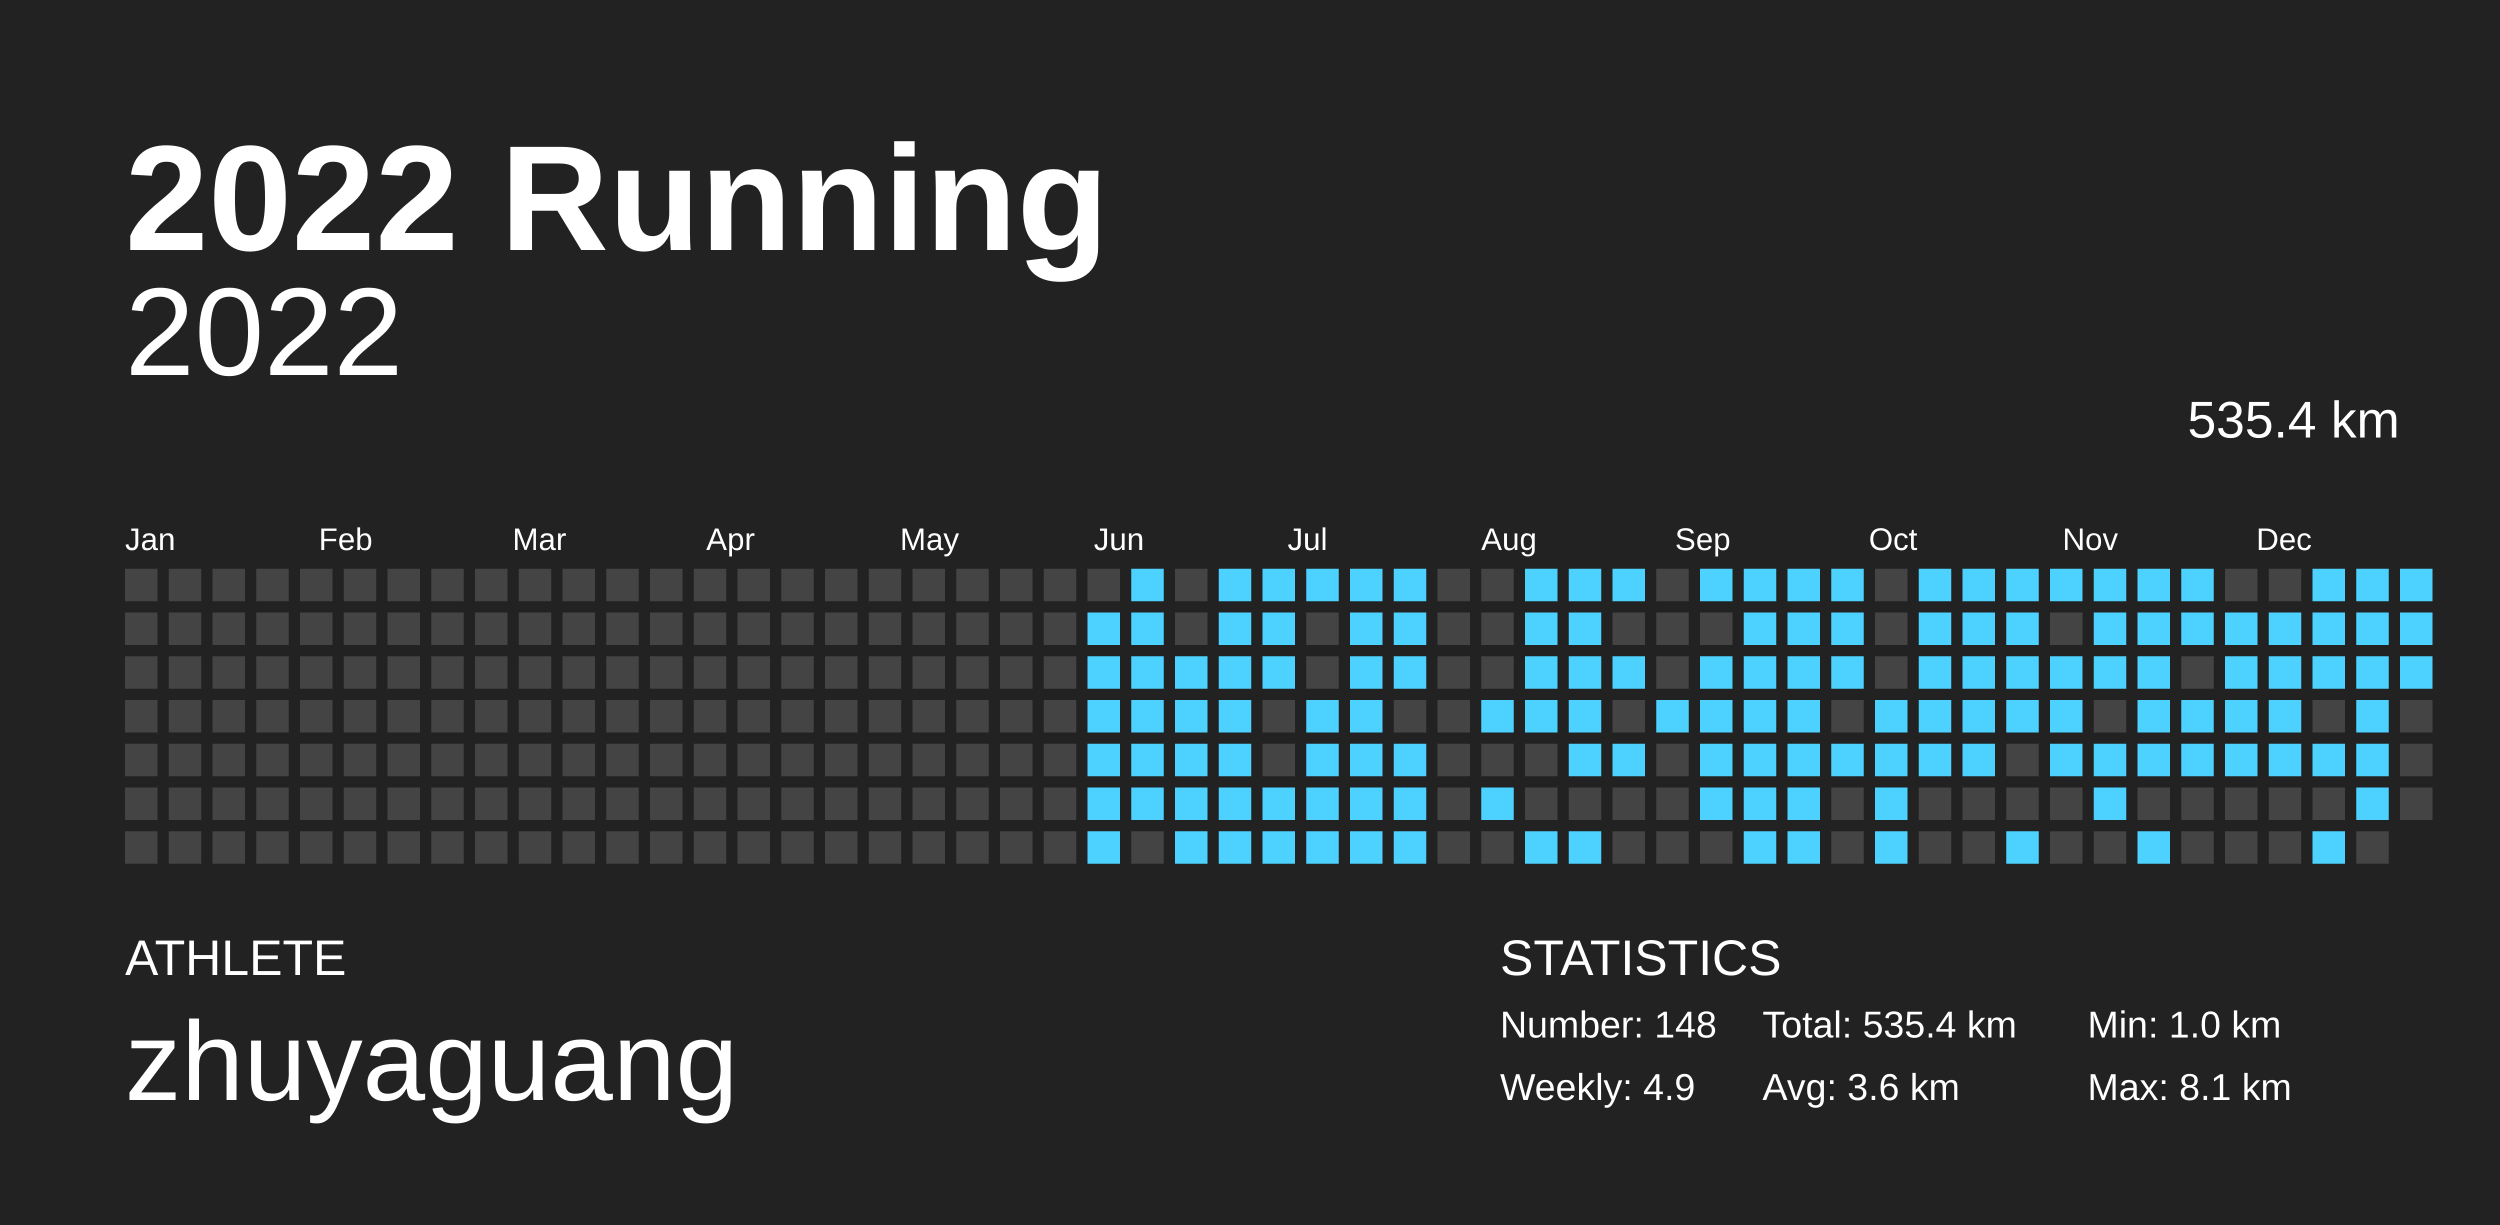
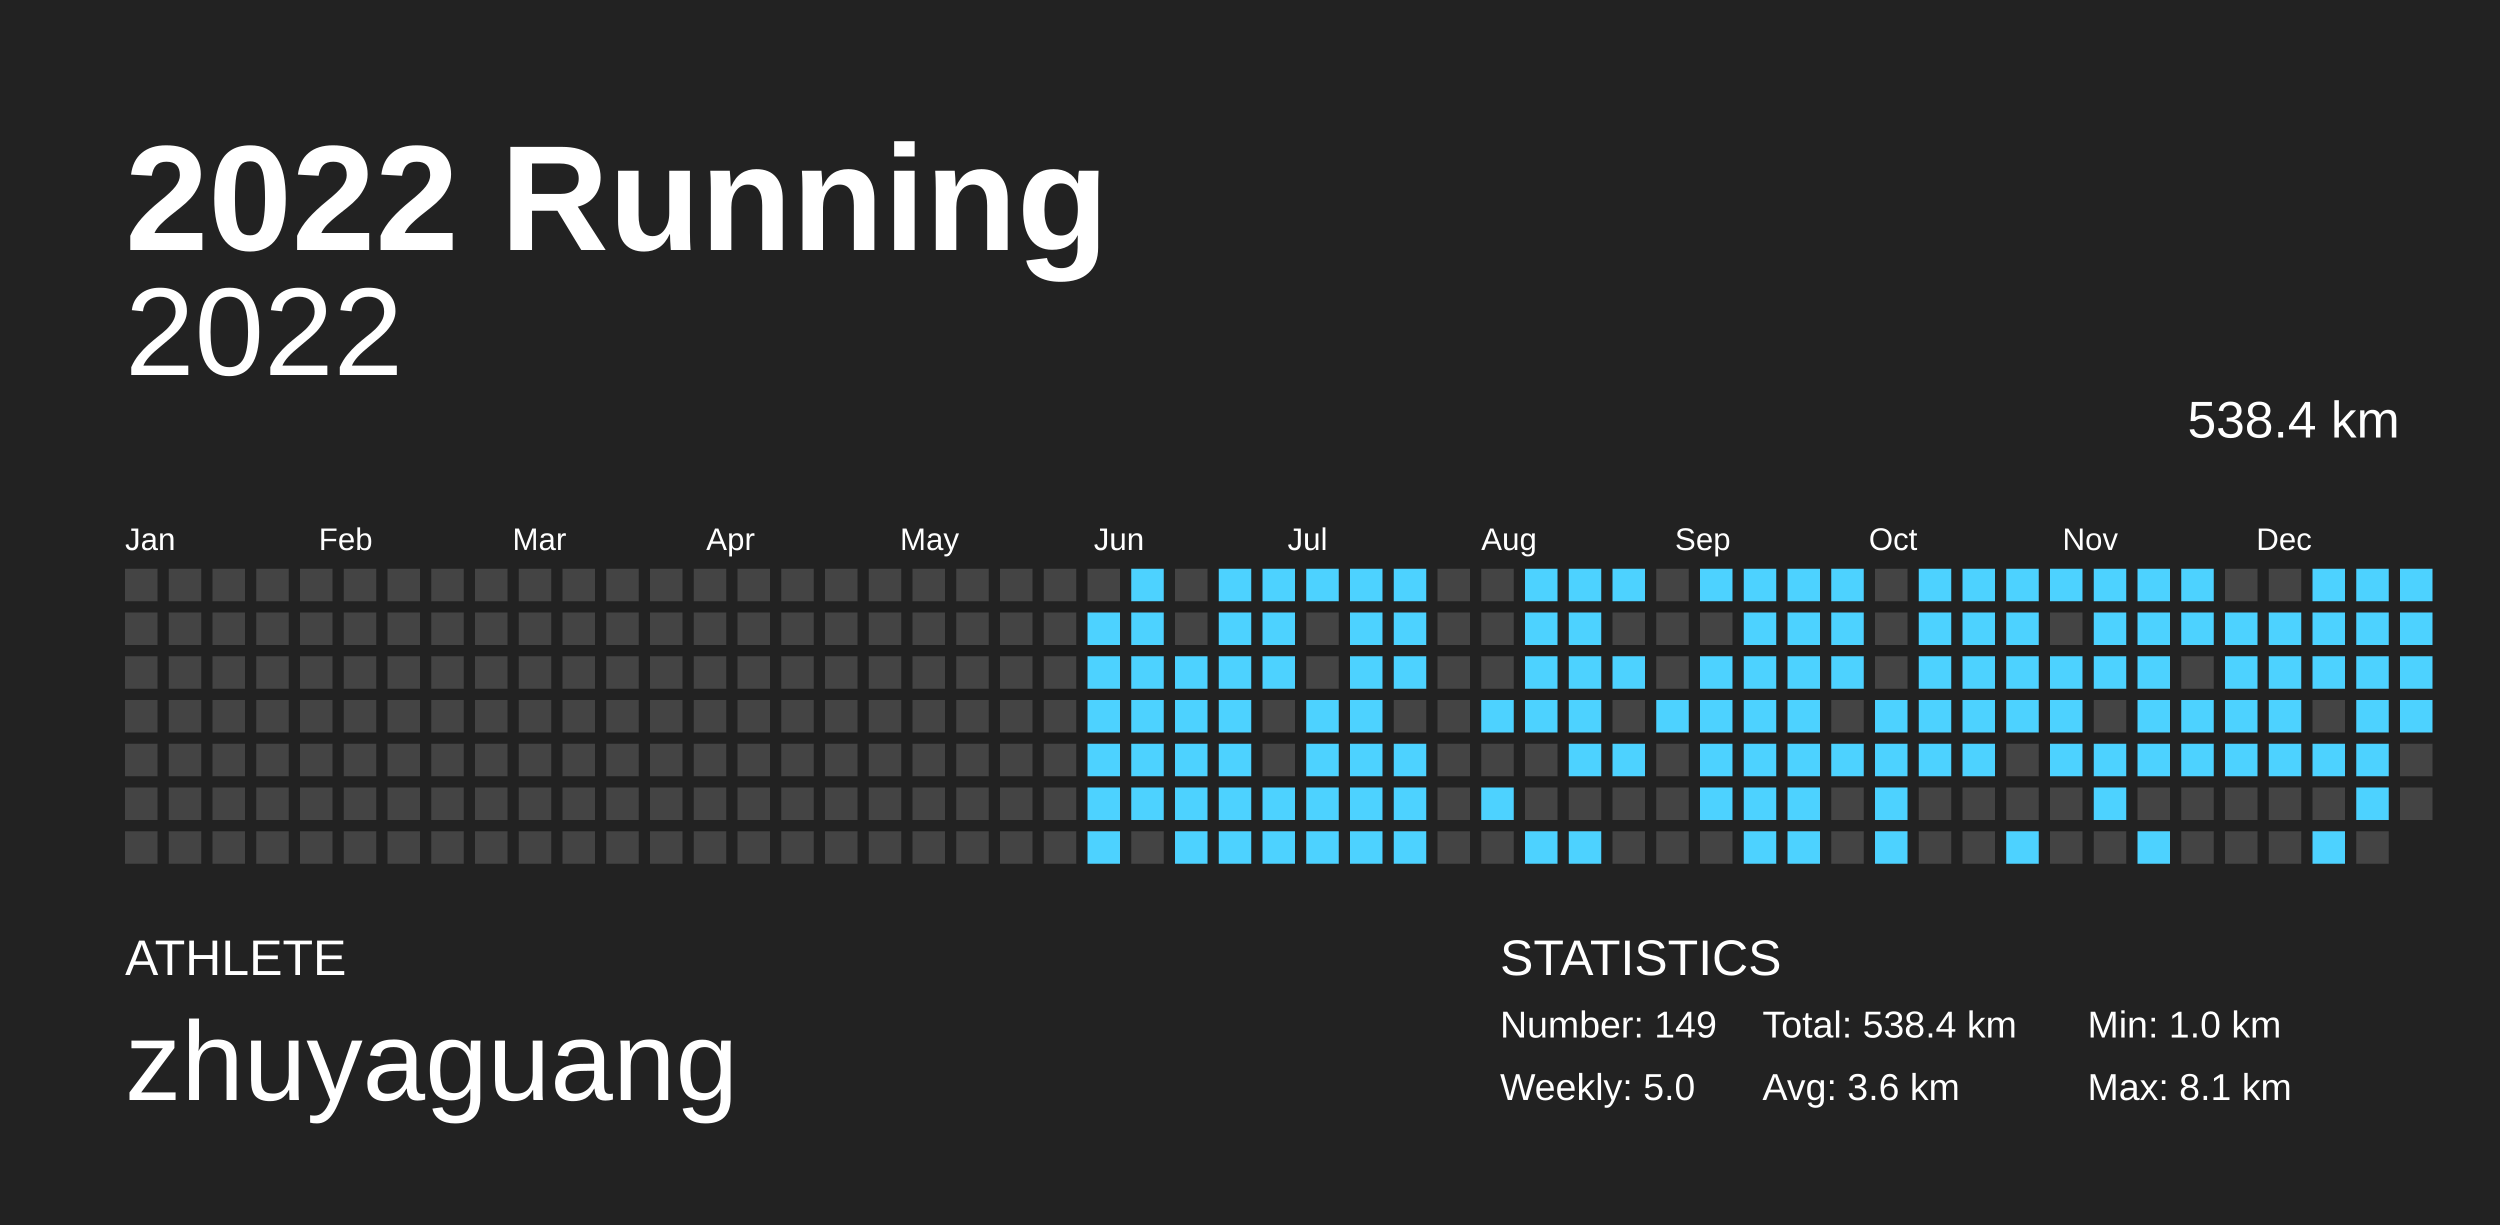
<svg xmlns="http://www.w3.org/2000/svg" baseProfile="full" height="98mm" version="1.1" viewBox="0,0,200,98" width="200mm">
  <defs />
  <rect fill="#222222" height="98" width="200" x="0" y="0" />
  <text fill="#FFFFFF" style="font-size:12px; font-family:Arial; font-weight:bold;" x="10" y="20">2022 Running</text>
  <text fill="#FFFFFF" style="font-size:4px; font-family:Arial" x="10" y="78">ATHLETE</text>
  <text fill="#FFFFFF" style="font-size:9px; font-family:Arial" x="10" y="88">zhuyaguang</text>
  <text fill="#FFFFFF" style="font-size:4px; font-family:Arial" x="120" y="78">STATISTICS</text>
-   <text fill="#FFFFFF" style="font-size:3px; font-family:Arial" x="120" y="83">Number: 148</text>
-   <text fill="#FFFFFF" style="font-size:3px; font-family:Arial" x="120" y="88">Weekly: 4.9</text>
-   <text fill="#FFFFFF" style="font-size:3px; font-family:Arial" x="141" y="83">Total: 535.4 km</text>
+   <text fill="#FFFFFF" style="font-size:3px; font-family:Arial" x="120" y="83">Number: 149</text>
+   <text fill="#FFFFFF" style="font-size:3px; font-family:Arial" x="120" y="88">Weekly: 5.0</text>
+   <text fill="#FFFFFF" style="font-size:3px; font-family:Arial" x="141" y="83">Total: 538.4 km</text>
  <text fill="#FFFFFF" style="font-size:3px; font-family:Arial" x="141" y="88">Avg: 3.6 km</text>
  <text fill="#FFFFFF" style="font-size:3px; font-family:Arial" x="167" y="83">Min: 1.0 km</text>
  <text fill="#FFFFFF" style="font-size:3px; font-family:Arial" x="167" y="88">Max: 8.1 km</text>
  <text alignment-baseline="hanging" fill="#FFFFFF" style="font-size:10.0px; font-family:Arial;" x="10" y="30">2022</text>
-   <text alignment-baseline="hanging" fill="#FFFFFF" style="font-size:4.125px; font-family:Arial;" x="175" y="35">535.4 km</text>
+   <text alignment-baseline="hanging" fill="#FFFFFF" style="font-size:4.125px; font-family:Arial;" x="175" y="35">538.4 km</text>
  <text fill="#FFFFFF" style="font-size:2.5px; font-family:Arial" x="10.0" y="44">Jan</text>
  <text fill="#FFFFFF" style="font-size:2.5px; font-family:Arial" x="25.5" y="44">Feb</text>
  <text fill="#FFFFFF" style="font-size:2.5px; font-family:Arial" x="41.0" y="44">Mar</text>
  <text fill="#FFFFFF" style="font-size:2.5px; font-family:Arial" x="56.5" y="44">Apr</text>
  <text fill="#FFFFFF" style="font-size:2.5px; font-family:Arial" x="72.0" y="44">May</text>
  <text fill="#FFFFFF" style="font-size:2.5px; font-family:Arial" x="87.5" y="44">Jun</text>
  <text fill="#FFFFFF" style="font-size:2.5px; font-family:Arial" x="103.0" y="44">Jul</text>
  <text fill="#FFFFFF" style="font-size:2.5px; font-family:Arial" x="118.5" y="44">Aug</text>
  <text fill="#FFFFFF" style="font-size:2.5px; font-family:Arial" x="134.0" y="44">Sep</text>
  <text fill="#FFFFFF" style="font-size:2.5px; font-family:Arial" x="149.5" y="44">Oct</text>
  <text fill="#FFFFFF" style="font-size:2.5px; font-family:Arial" x="165.0" y="44">Nov</text>
  <text fill="#FFFFFF" style="font-size:2.5px; font-family:Arial" x="180.5" y="44">Dec</text>
  <rect fill="#444444" height="2.6" width="2.6" x="10.0" y="45.5" />
  <rect fill="#444444" height="2.6" width="2.6" x="10.0" y="49.0" />
  <rect fill="#444444" height="2.6" width="2.6" x="10.0" y="52.5" />
  <rect fill="#444444" height="2.6" width="2.6" x="10.0" y="56.0" />
  <rect fill="#444444" height="2.6" width="2.6" x="10.0" y="59.5" />
  <rect fill="#444444" height="2.6" width="2.6" x="10.0" y="63.0" />
  <rect fill="#444444" height="2.6" width="2.6" x="10.0" y="66.5" />
  <rect fill="#444444" height="2.6" width="2.6" x="13.5" y="45.5" />
  <rect fill="#444444" height="2.6" width="2.6" x="13.5" y="49.0" />
  <rect fill="#444444" height="2.6" width="2.6" x="13.5" y="52.5" />
  <rect fill="#444444" height="2.6" width="2.6" x="13.5" y="56.0" />
  <rect fill="#444444" height="2.6" width="2.6" x="13.5" y="59.5" />
  <rect fill="#444444" height="2.6" width="2.6" x="13.5" y="63.0" />
  <rect fill="#444444" height="2.6" width="2.6" x="13.5" y="66.5" />
  <rect fill="#444444" height="2.6" width="2.6" x="17.0" y="45.5" />
  <rect fill="#444444" height="2.6" width="2.6" x="17.0" y="49.0" />
  <rect fill="#444444" height="2.6" width="2.6" x="17.0" y="52.5" />
  <rect fill="#444444" height="2.6" width="2.6" x="17.0" y="56.0" />
  <rect fill="#444444" height="2.6" width="2.6" x="17.0" y="59.5" />
  <rect fill="#444444" height="2.6" width="2.6" x="17.0" y="63.0" />
  <rect fill="#444444" height="2.6" width="2.6" x="17.0" y="66.5" />
  <rect fill="#444444" height="2.6" width="2.6" x="20.5" y="45.5" />
  <rect fill="#444444" height="2.6" width="2.6" x="20.5" y="49.0" />
  <rect fill="#444444" height="2.6" width="2.6" x="20.5" y="52.5" />
  <rect fill="#444444" height="2.6" width="2.6" x="20.5" y="56.0" />
  <rect fill="#444444" height="2.6" width="2.6" x="20.5" y="59.5" />
  <rect fill="#444444" height="2.6" width="2.6" x="20.5" y="63.0" />
  <rect fill="#444444" height="2.6" width="2.6" x="20.5" y="66.5" />
  <rect fill="#444444" height="2.6" width="2.6" x="24.0" y="45.5" />
  <rect fill="#444444" height="2.6" width="2.6" x="24.0" y="49.0" />
  <rect fill="#444444" height="2.6" width="2.6" x="24.0" y="52.5" />
  <rect fill="#444444" height="2.6" width="2.6" x="24.0" y="56.0" />
  <rect fill="#444444" height="2.6" width="2.6" x="24.0" y="59.5" />
  <rect fill="#444444" height="2.6" width="2.6" x="24.0" y="63.0" />
  <rect fill="#444444" height="2.6" width="2.6" x="24.0" y="66.5" />
  <rect fill="#444444" height="2.6" width="2.6" x="27.5" y="45.5" />
  <rect fill="#444444" height="2.6" width="2.6" x="27.5" y="49.0" />
  <rect fill="#444444" height="2.6" width="2.6" x="27.5" y="52.5" />
  <rect fill="#444444" height="2.6" width="2.6" x="27.5" y="56.0" />
  <rect fill="#444444" height="2.6" width="2.6" x="27.5" y="59.5" />
  <rect fill="#444444" height="2.6" width="2.6" x="27.5" y="63.0" />
  <rect fill="#444444" height="2.6" width="2.6" x="27.5" y="66.5" />
  <rect fill="#444444" height="2.6" width="2.6" x="31.0" y="45.5" />
  <rect fill="#444444" height="2.6" width="2.6" x="31.0" y="49.0" />
  <rect fill="#444444" height="2.6" width="2.6" x="31.0" y="52.5" />
  <rect fill="#444444" height="2.6" width="2.6" x="31.0" y="56.0" />
  <rect fill="#444444" height="2.6" width="2.6" x="31.0" y="59.5" />
  <rect fill="#444444" height="2.6" width="2.6" x="31.0" y="63.0" />
  <rect fill="#444444" height="2.6" width="2.6" x="31.0" y="66.5" />
  <rect fill="#444444" height="2.6" width="2.6" x="34.5" y="45.5" />
  <rect fill="#444444" height="2.6" width="2.6" x="34.5" y="49.0" />
  <rect fill="#444444" height="2.6" width="2.6" x="34.5" y="52.5" />
  <rect fill="#444444" height="2.6" width="2.6" x="34.5" y="56.0" />
  <rect fill="#444444" height="2.6" width="2.6" x="34.5" y="59.5" />
  <rect fill="#444444" height="2.6" width="2.6" x="34.5" y="63.0" />
  <rect fill="#444444" height="2.6" width="2.6" x="34.5" y="66.5" />
  <rect fill="#444444" height="2.6" width="2.6" x="38.0" y="45.5" />
  <rect fill="#444444" height="2.6" width="2.6" x="38.0" y="49.0" />
  <rect fill="#444444" height="2.6" width="2.6" x="38.0" y="52.5" />
  <rect fill="#444444" height="2.6" width="2.6" x="38.0" y="56.0" />
  <rect fill="#444444" height="2.6" width="2.6" x="38.0" y="59.5" />
  <rect fill="#444444" height="2.6" width="2.6" x="38.0" y="63.0" />
  <rect fill="#444444" height="2.6" width="2.6" x="38.0" y="66.5" />
  <rect fill="#444444" height="2.6" width="2.6" x="41.5" y="45.5" />
  <rect fill="#444444" height="2.6" width="2.6" x="41.5" y="49.0" />
  <rect fill="#444444" height="2.6" width="2.6" x="41.5" y="52.5" />
  <rect fill="#444444" height="2.6" width="2.6" x="41.5" y="56.0" />
  <rect fill="#444444" height="2.6" width="2.6" x="41.5" y="59.5" />
  <rect fill="#444444" height="2.6" width="2.6" x="41.5" y="63.0" />
  <rect fill="#444444" height="2.6" width="2.6" x="41.5" y="66.5" />
  <rect fill="#444444" height="2.6" width="2.6" x="45.0" y="45.5" />
  <rect fill="#444444" height="2.6" width="2.6" x="45.0" y="49.0" />
  <rect fill="#444444" height="2.6" width="2.6" x="45.0" y="52.5" />
  <rect fill="#444444" height="2.6" width="2.6" x="45.0" y="56.0" />
  <rect fill="#444444" height="2.6" width="2.6" x="45.0" y="59.5" />
  <rect fill="#444444" height="2.6" width="2.6" x="45.0" y="63.0" />
  <rect fill="#444444" height="2.6" width="2.6" x="45.0" y="66.5" />
  <rect fill="#444444" height="2.6" width="2.6" x="48.5" y="45.5" />
  <rect fill="#444444" height="2.6" width="2.6" x="48.5" y="49.0" />
  <rect fill="#444444" height="2.6" width="2.6" x="48.5" y="52.5" />
  <rect fill="#444444" height="2.6" width="2.6" x="48.5" y="56.0" />
  <rect fill="#444444" height="2.6" width="2.6" x="48.5" y="59.5" />
  <rect fill="#444444" height="2.6" width="2.6" x="48.5" y="63.0" />
  <rect fill="#444444" height="2.6" width="2.6" x="48.5" y="66.5" />
  <rect fill="#444444" height="2.6" width="2.6" x="52.0" y="45.5" />
  <rect fill="#444444" height="2.6" width="2.6" x="52.0" y="49.0" />
  <rect fill="#444444" height="2.6" width="2.6" x="52.0" y="52.5" />
  <rect fill="#444444" height="2.6" width="2.6" x="52.0" y="56.0" />
  <rect fill="#444444" height="2.6" width="2.6" x="52.0" y="59.5" />
  <rect fill="#444444" height="2.6" width="2.6" x="52.0" y="63.0" />
  <rect fill="#444444" height="2.6" width="2.6" x="52.0" y="66.5" />
  <rect fill="#444444" height="2.6" width="2.6" x="55.5" y="45.5" />
  <rect fill="#444444" height="2.6" width="2.6" x="55.5" y="49.0" />
  <rect fill="#444444" height="2.6" width="2.6" x="55.5" y="52.5" />
  <rect fill="#444444" height="2.6" width="2.6" x="55.5" y="56.0" />
  <rect fill="#444444" height="2.6" width="2.6" x="55.5" y="59.5" />
  <rect fill="#444444" height="2.6" width="2.6" x="55.5" y="63.0" />
  <rect fill="#444444" height="2.6" width="2.6" x="55.5" y="66.5" />
  <rect fill="#444444" height="2.6" width="2.6" x="59.0" y="45.5" />
  <rect fill="#444444" height="2.6" width="2.6" x="59.0" y="49.0" />
  <rect fill="#444444" height="2.6" width="2.6" x="59.0" y="52.5" />
  <rect fill="#444444" height="2.6" width="2.6" x="59.0" y="56.0" />
  <rect fill="#444444" height="2.6" width="2.6" x="59.0" y="59.5" />
  <rect fill="#444444" height="2.6" width="2.6" x="59.0" y="63.0" />
  <rect fill="#444444" height="2.6" width="2.6" x="59.0" y="66.5" />
  <rect fill="#444444" height="2.6" width="2.6" x="62.5" y="45.5" />
  <rect fill="#444444" height="2.6" width="2.6" x="62.5" y="49.0" />
  <rect fill="#444444" height="2.6" width="2.6" x="62.5" y="52.5" />
  <rect fill="#444444" height="2.6" width="2.6" x="62.5" y="56.0" />
  <rect fill="#444444" height="2.6" width="2.6" x="62.5" y="59.5" />
  <rect fill="#444444" height="2.6" width="2.6" x="62.5" y="63.0" />
  <rect fill="#444444" height="2.6" width="2.6" x="62.5" y="66.5" />
  <rect fill="#444444" height="2.6" width="2.6" x="66.0" y="45.5" />
  <rect fill="#444444" height="2.6" width="2.6" x="66.0" y="49.0" />
  <rect fill="#444444" height="2.6" width="2.6" x="66.0" y="52.5" />
  <rect fill="#444444" height="2.6" width="2.6" x="66.0" y="56.0" />
  <rect fill="#444444" height="2.6" width="2.6" x="66.0" y="59.5" />
  <rect fill="#444444" height="2.6" width="2.6" x="66.0" y="63.0" />
  <rect fill="#444444" height="2.6" width="2.6" x="66.0" y="66.5" />
  <rect fill="#444444" height="2.6" width="2.6" x="69.5" y="45.5" />
  <rect fill="#444444" height="2.6" width="2.6" x="69.5" y="49.0" />
  <rect fill="#444444" height="2.6" width="2.6" x="69.5" y="52.5" />
  <rect fill="#444444" height="2.6" width="2.6" x="69.5" y="56.0" />
  <rect fill="#444444" height="2.6" width="2.6" x="69.5" y="59.5" />
  <rect fill="#444444" height="2.6" width="2.6" x="69.5" y="63.0" />
  <rect fill="#444444" height="2.6" width="2.6" x="69.5" y="66.5" />
  <rect fill="#444444" height="2.6" width="2.6" x="73.0" y="45.5" />
  <rect fill="#444444" height="2.6" width="2.6" x="73.0" y="49.0" />
  <rect fill="#444444" height="2.6" width="2.6" x="73.0" y="52.5" />
  <rect fill="#444444" height="2.6" width="2.6" x="73.0" y="56.0" />
  <rect fill="#444444" height="2.6" width="2.6" x="73.0" y="59.5" />
  <rect fill="#444444" height="2.6" width="2.6" x="73.0" y="63.0" />
  <rect fill="#444444" height="2.6" width="2.6" x="73.0" y="66.5" />
  <rect fill="#444444" height="2.6" width="2.6" x="76.5" y="45.5" />
  <rect fill="#444444" height="2.6" width="2.6" x="76.5" y="49.0" />
  <rect fill="#444444" height="2.6" width="2.6" x="76.5" y="52.5" />
  <rect fill="#444444" height="2.6" width="2.6" x="76.5" y="56.0" />
  <rect fill="#444444" height="2.6" width="2.6" x="76.5" y="59.5" />
  <rect fill="#444444" height="2.6" width="2.6" x="76.5" y="63.0" />
  <rect fill="#444444" height="2.6" width="2.6" x="76.5" y="66.5" />
  <rect fill="#444444" height="2.6" width="2.6" x="80.0" y="45.5" />
  <rect fill="#444444" height="2.6" width="2.6" x="80.0" y="49.0" />
  <rect fill="#444444" height="2.6" width="2.6" x="80.0" y="52.5" />
  <rect fill="#444444" height="2.6" width="2.6" x="80.0" y="56.0" />
  <rect fill="#444444" height="2.6" width="2.6" x="80.0" y="59.5" />
  <rect fill="#444444" height="2.6" width="2.6" x="80.0" y="63.0" />
  <rect fill="#444444" height="2.6" width="2.6" x="80.0" y="66.5" />
  <rect fill="#444444" height="2.6" width="2.6" x="83.5" y="45.5" />
  <rect fill="#444444" height="2.6" width="2.6" x="83.5" y="49.0" />
  <rect fill="#444444" height="2.6" width="2.6" x="83.5" y="52.5" />
  <rect fill="#444444" height="2.6" width="2.6" x="83.5" y="56.0" />
  <rect fill="#444444" height="2.6" width="2.6" x="83.5" y="59.5" />
  <rect fill="#444444" height="2.6" width="2.6" x="83.5" y="63.0" />
  <rect fill="#444444" height="2.6" width="2.6" x="83.5" y="66.5" />
  <rect fill="#444444" height="2.6" width="2.6" x="87.0" y="45.5" />
  <rect fill="#4dd2ff" height="2.6" width="2.6" x="87.0" y="49.0" />
  <rect fill="#4dd2ff" height="2.6" width="2.6" x="87.0" y="52.5" />
  <rect fill="#4dd2ff" height="2.6" width="2.6" x="87.0" y="56.0" />
  <rect fill="#4dd2ff" height="2.6" width="2.6" x="87.0" y="59.5" />
  <rect fill="#4dd2ff" height="2.6" width="2.6" x="87.0" y="63.0" />
  <rect fill="#4dd2ff" height="2.6" width="2.6" x="87.0" y="66.5" />
  <rect fill="#4dd2ff" height="2.6" width="2.6" x="90.5" y="45.5" />
  <rect fill="#4dd2ff" height="2.6" width="2.6" x="90.5" y="49.0" />
  <rect fill="#4dd2ff" height="2.6" width="2.6" x="90.5" y="52.5" />
  <rect fill="#4dd2ff" height="2.6" width="2.6" x="90.5" y="56.0" />
  <rect fill="#4dd2ff" height="2.6" width="2.6" x="90.5" y="59.5" />
  <rect fill="#4dd2ff" height="2.6" width="2.6" x="90.5" y="63.0" />
  <rect fill="#444444" height="2.6" width="2.6" x="90.5" y="66.5" />
  <rect fill="#444444" height="2.6" width="2.6" x="94.0" y="45.5" />
  <rect fill="#444444" height="2.6" width="2.6" x="94.0" y="49.0" />
  <rect fill="#4dd2ff" height="2.6" width="2.6" x="94.0" y="52.5" />
  <rect fill="#4dd2ff" height="2.6" width="2.6" x="94.0" y="56.0" />
  <rect fill="#4dd2ff" height="2.6" width="2.6" x="94.0" y="59.5" />
  <rect fill="#4dd2ff" height="2.6" width="2.6" x="94.0" y="63.0" />
  <rect fill="#4dd2ff" height="2.6" width="2.6" x="94.0" y="66.5" />
  <rect fill="#4dd2ff" height="2.6" width="2.6" x="97.5" y="45.5" />
  <rect fill="#4dd2ff" height="2.6" width="2.6" x="97.5" y="49.0" />
  <rect fill="#4dd2ff" height="2.6" width="2.6" x="97.5" y="52.5" />
  <rect fill="#4dd2ff" height="2.6" width="2.6" x="97.5" y="56.0" />
  <rect fill="#4dd2ff" height="2.6" width="2.6" x="97.5" y="59.5" />
  <rect fill="#4dd2ff" height="2.6" width="2.6" x="97.5" y="63.0" />
  <rect fill="#4dd2ff" height="2.6" width="2.6" x="97.5" y="66.5" />
  <rect fill="#4dd2ff" height="2.6" width="2.6" x="101.0" y="45.5" />
  <rect fill="#4dd2ff" height="2.6" width="2.6" x="101.0" y="49.0" />
  <rect fill="#4dd2ff" height="2.6" width="2.6" x="101.0" y="52.5" />
  <rect fill="#444444" height="2.6" width="2.6" x="101.0" y="56.0" />
  <rect fill="#444444" height="2.6" width="2.6" x="101.0" y="59.5" />
  <rect fill="#4dd2ff" height="2.6" width="2.6" x="101.0" y="63.0" />
  <rect fill="#4dd2ff" height="2.6" width="2.6" x="101.0" y="66.5" />
  <rect fill="#4dd2ff" height="2.6" width="2.6" x="104.5" y="45.5" />
  <rect fill="#444444" height="2.6" width="2.6" x="104.5" y="49.0" />
  <rect fill="#444444" height="2.6" width="2.6" x="104.5" y="52.5" />
  <rect fill="#4dd2ff" height="2.6" width="2.6" x="104.5" y="56.0" />
  <rect fill="#4dd2ff" height="2.6" width="2.6" x="104.5" y="59.5" />
  <rect fill="#4dd2ff" height="2.6" width="2.6" x="104.5" y="63.0" />
  <rect fill="#4dd2ff" height="2.6" width="2.6" x="104.5" y="66.5" />
  <rect fill="#4dd2ff" height="2.6" width="2.6" x="108.0" y="45.5" />
  <rect fill="#4dd2ff" height="2.6" width="2.6" x="108.0" y="49.0" />
  <rect fill="#4dd2ff" height="2.6" width="2.6" x="108.0" y="52.5" />
  <rect fill="#4dd2ff" height="2.6" width="2.6" x="108.0" y="56.0" />
  <rect fill="#4dd2ff" height="2.6" width="2.6" x="108.0" y="59.5" />
  <rect fill="#4dd2ff" height="2.6" width="2.6" x="108.0" y="63.0" />
  <rect fill="#4dd2ff" height="2.6" width="2.6" x="108.0" y="66.5" />
  <rect fill="#4dd2ff" height="2.6" width="2.6" x="111.5" y="45.5" />
  <rect fill="#4dd2ff" height="2.6" width="2.6" x="111.5" y="49.0" />
  <rect fill="#4dd2ff" height="2.6" width="2.6" x="111.5" y="52.5" />
  <rect fill="#444444" height="2.6" width="2.6" x="111.5" y="56.0" />
  <rect fill="#4dd2ff" height="2.6" width="2.6" x="111.5" y="59.5" />
  <rect fill="#4dd2ff" height="2.6" width="2.6" x="111.5" y="63.0" />
  <rect fill="#4dd2ff" height="2.6" width="2.6" x="111.5" y="66.5" />
  <rect fill="#444444" height="2.6" width="2.6" x="115.0" y="45.5" />
  <rect fill="#444444" height="2.6" width="2.6" x="115.0" y="49.0" />
  <rect fill="#444444" height="2.6" width="2.6" x="115.0" y="52.5" />
  <rect fill="#444444" height="2.6" width="2.6" x="115.0" y="56.0" />
  <rect fill="#444444" height="2.6" width="2.6" x="115.0" y="59.5" />
  <rect fill="#444444" height="2.6" width="2.6" x="115.0" y="63.0" />
  <rect fill="#444444" height="2.6" width="2.6" x="115.0" y="66.5" />
  <rect fill="#444444" height="2.6" width="2.6" x="118.5" y="45.5" />
  <rect fill="#444444" height="2.6" width="2.6" x="118.5" y="49.0" />
  <rect fill="#444444" height="2.6" width="2.6" x="118.5" y="52.5" />
  <rect fill="#4dd2ff" height="2.6" width="2.6" x="118.5" y="56.0" />
  <rect fill="#444444" height="2.6" width="2.6" x="118.5" y="59.5" />
  <rect fill="#4dd2ff" height="2.6" width="2.6" x="118.5" y="63.0" />
  <rect fill="#444444" height="2.6" width="2.6" x="118.5" y="66.5" />
  <rect fill="#4dd2ff" height="2.6" width="2.6" x="122.0" y="45.5" />
  <rect fill="#4dd2ff" height="2.6" width="2.6" x="122.0" y="49.0" />
  <rect fill="#4dd2ff" height="2.6" width="2.6" x="122.0" y="52.5" />
  <rect fill="#4dd2ff" height="2.6" width="2.6" x="122.0" y="56.0" />
  <rect fill="#444444" height="2.6" width="2.6" x="122.0" y="59.5" />
  <rect fill="#444444" height="2.6" width="2.6" x="122.0" y="63.0" />
  <rect fill="#4dd2ff" height="2.6" width="2.6" x="122.0" y="66.5" />
  <rect fill="#4dd2ff" height="2.6" width="2.6" x="125.5" y="45.5" />
  <rect fill="#4dd2ff" height="2.6" width="2.6" x="125.5" y="49.0" />
  <rect fill="#4dd2ff" height="2.6" width="2.6" x="125.5" y="52.5" />
  <rect fill="#4dd2ff" height="2.6" width="2.6" x="125.5" y="56.0" />
  <rect fill="#4dd2ff" height="2.6" width="2.6" x="125.5" y="59.5" />
  <rect fill="#444444" height="2.6" width="2.6" x="125.5" y="63.0" />
  <rect fill="#4dd2ff" height="2.6" width="2.6" x="125.5" y="66.5" />
  <rect fill="#4dd2ff" height="2.6" width="2.6" x="129.0" y="45.5" />
  <rect fill="#444444" height="2.6" width="2.6" x="129.0" y="49.0" />
  <rect fill="#4dd2ff" height="2.6" width="2.6" x="129.0" y="52.5" />
  <rect fill="#444444" height="2.6" width="2.6" x="129.0" y="56.0" />
  <rect fill="#4dd2ff" height="2.6" width="2.6" x="129.0" y="59.5" />
  <rect fill="#444444" height="2.6" width="2.6" x="129.0" y="63.0" />
  <rect fill="#444444" height="2.6" width="2.6" x="129.0" y="66.5" />
  <rect fill="#444444" height="2.6" width="2.6" x="132.5" y="45.5" />
  <rect fill="#444444" height="2.6" width="2.6" x="132.5" y="49.0" />
  <rect fill="#444444" height="2.6" width="2.6" x="132.5" y="52.5" />
  <rect fill="#4dd2ff" height="2.6" width="2.6" x="132.5" y="56.0" />
  <rect fill="#444444" height="2.6" width="2.6" x="132.5" y="59.5" />
  <rect fill="#444444" height="2.6" width="2.6" x="132.5" y="63.0" />
  <rect fill="#444444" height="2.6" width="2.6" x="132.5" y="66.5" />
  <rect fill="#4dd2ff" height="2.6" width="2.6" x="136.0" y="45.5" />
  <rect fill="#444444" height="2.6" width="2.6" x="136.0" y="49.0" />
  <rect fill="#4dd2ff" height="2.6" width="2.6" x="136.0" y="52.5" />
  <rect fill="#4dd2ff" height="2.6" width="2.6" x="136.0" y="56.0" />
  <rect fill="#4dd2ff" height="2.6" width="2.6" x="136.0" y="59.5" />
  <rect fill="#4dd2ff" height="2.6" width="2.6" x="136.0" y="63.0" />
  <rect fill="#444444" height="2.6" width="2.6" x="136.0" y="66.5" />
  <rect fill="#4dd2ff" height="2.6" width="2.6" x="139.5" y="45.5" />
  <rect fill="#4dd2ff" height="2.6" width="2.6" x="139.5" y="49.0" />
  <rect fill="#4dd2ff" height="2.6" width="2.6" x="139.5" y="52.5" />
  <rect fill="#4dd2ff" height="2.6" width="2.6" x="139.5" y="56.0" />
  <rect fill="#4dd2ff" height="2.6" width="2.6" x="139.5" y="59.5" />
  <rect fill="#4dd2ff" height="2.6" width="2.6" x="139.5" y="63.0" />
  <rect fill="#4dd2ff" height="2.6" width="2.6" x="139.5" y="66.5" />
  <rect fill="#4dd2ff" height="2.6" width="2.6" x="143.0" y="45.5" />
  <rect fill="#4dd2ff" height="2.6" width="2.6" x="143.0" y="49.0" />
  <rect fill="#4dd2ff" height="2.6" width="2.6" x="143.0" y="52.5" />
  <rect fill="#4dd2ff" height="2.6" width="2.6" x="143.0" y="56.0" />
  <rect fill="#4dd2ff" height="2.6" width="2.6" x="143.0" y="59.5" />
  <rect fill="#4dd2ff" height="2.6" width="2.6" x="143.0" y="63.0" />
  <rect fill="#4dd2ff" height="2.6" width="2.6" x="143.0" y="66.5" />
  <rect fill="#4dd2ff" height="2.6" width="2.6" x="146.5" y="45.5" />
  <rect fill="#4dd2ff" height="2.6" width="2.6" x="146.5" y="49.0" />
  <rect fill="#4dd2ff" height="2.6" width="2.6" x="146.5" y="52.5" />
  <rect fill="#444444" height="2.6" width="2.6" x="146.5" y="56.0" />
  <rect fill="#4dd2ff" height="2.6" width="2.6" x="146.5" y="59.5" />
  <rect fill="#444444" height="2.6" width="2.6" x="146.5" y="63.0" />
  <rect fill="#444444" height="2.6" width="2.6" x="146.5" y="66.5" />
  <rect fill="#444444" height="2.6" width="2.6" x="150.0" y="45.5" />
  <rect fill="#444444" height="2.6" width="2.6" x="150.0" y="49.0" />
  <rect fill="#444444" height="2.6" width="2.6" x="150.0" y="52.5" />
  <rect fill="#4dd2ff" height="2.6" width="2.6" x="150.0" y="56.0" />
  <rect fill="#4dd2ff" height="2.6" width="2.6" x="150.0" y="59.5" />
  <rect fill="#4dd2ff" height="2.6" width="2.6" x="150.0" y="63.0" />
  <rect fill="#4dd2ff" height="2.6" width="2.6" x="150.0" y="66.5" />
  <rect fill="#4dd2ff" height="2.6" width="2.6" x="153.5" y="45.5" />
  <rect fill="#4dd2ff" height="2.6" width="2.6" x="153.5" y="49.0" />
  <rect fill="#4dd2ff" height="2.6" width="2.6" x="153.5" y="52.5" />
  <rect fill="#4dd2ff" height="2.6" width="2.6" x="153.5" y="56.0" />
  <rect fill="#4dd2ff" height="2.6" width="2.6" x="153.5" y="59.5" />
  <rect fill="#444444" height="2.6" width="2.6" x="153.5" y="63.0" />
  <rect fill="#444444" height="2.6" width="2.6" x="153.5" y="66.5" />
  <rect fill="#4dd2ff" height="2.6" width="2.6" x="157.0" y="45.5" />
  <rect fill="#4dd2ff" height="2.6" width="2.6" x="157.0" y="49.0" />
  <rect fill="#4dd2ff" height="2.6" width="2.6" x="157.0" y="52.5" />
  <rect fill="#4dd2ff" height="2.6" width="2.6" x="157.0" y="56.0" />
  <rect fill="#4dd2ff" height="2.6" width="2.6" x="157.0" y="59.5" />
  <rect fill="#444444" height="2.6" width="2.6" x="157.0" y="63.0" />
  <rect fill="#444444" height="2.6" width="2.6" x="157.0" y="66.5" />
  <rect fill="#4dd2ff" height="2.6" width="2.6" x="160.5" y="45.5" />
  <rect fill="#4dd2ff" height="2.6" width="2.6" x="160.5" y="49.0" />
  <rect fill="#4dd2ff" height="2.6" width="2.6" x="160.5" y="52.5" />
  <rect fill="#4dd2ff" height="2.6" width="2.6" x="160.5" y="56.0" />
  <rect fill="#444444" height="2.6" width="2.6" x="160.5" y="59.5" />
  <rect fill="#444444" height="2.6" width="2.6" x="160.5" y="63.0" />
  <rect fill="#4dd2ff" height="2.6" width="2.6" x="160.5" y="66.5" />
  <rect fill="#4dd2ff" height="2.6" width="2.6" x="164.0" y="45.5" />
  <rect fill="#444444" height="2.6" width="2.6" x="164.0" y="49.0" />
  <rect fill="#4dd2ff" height="2.6" width="2.6" x="164.0" y="52.5" />
  <rect fill="#4dd2ff" height="2.6" width="2.6" x="164.0" y="56.0" />
  <rect fill="#4dd2ff" height="2.6" width="2.6" x="164.0" y="59.5" />
  <rect fill="#444444" height="2.6" width="2.6" x="164.0" y="63.0" />
  <rect fill="#444444" height="2.6" width="2.6" x="164.0" y="66.5" />
  <rect fill="#4dd2ff" height="2.6" width="2.6" x="167.5" y="45.5" />
  <rect fill="#4dd2ff" height="2.6" width="2.6" x="167.5" y="49.0" />
  <rect fill="#4dd2ff" height="2.6" width="2.6" x="167.5" y="52.5" />
  <rect fill="#444444" height="2.6" width="2.6" x="167.5" y="56.0" />
  <rect fill="#4dd2ff" height="2.6" width="2.6" x="167.5" y="59.5" />
  <rect fill="#4dd2ff" height="2.6" width="2.6" x="167.5" y="63.0" />
  <rect fill="#444444" height="2.6" width="2.6" x="167.5" y="66.5" />
  <rect fill="#4dd2ff" height="2.6" width="2.6" x="171.0" y="45.5" />
  <rect fill="#4dd2ff" height="2.6" width="2.6" x="171.0" y="49.0" />
  <rect fill="#4dd2ff" height="2.6" width="2.6" x="171.0" y="52.5" />
  <rect fill="#4dd2ff" height="2.6" width="2.6" x="171.0" y="56.0" />
  <rect fill="#4dd2ff" height="2.6" width="2.6" x="171.0" y="59.5" />
  <rect fill="#444444" height="2.6" width="2.6" x="171.0" y="63.0" />
  <rect fill="#4dd2ff" height="2.6" width="2.6" x="171.0" y="66.5" />
  <rect fill="#4dd2ff" height="2.6" width="2.6" x="174.5" y="45.5" />
  <rect fill="#4dd2ff" height="2.6" width="2.6" x="174.5" y="49.0" />
  <rect fill="#444444" height="2.6" width="2.6" x="174.5" y="52.5" />
  <rect fill="#4dd2ff" height="2.6" width="2.6" x="174.5" y="56.0" />
  <rect fill="#4dd2ff" height="2.6" width="2.6" x="174.5" y="59.5" />
  <rect fill="#444444" height="2.6" width="2.6" x="174.5" y="63.0" />
  <rect fill="#444444" height="2.6" width="2.6" x="174.5" y="66.5" />
  <rect fill="#444444" height="2.6" width="2.6" x="178.0" y="45.5" />
  <rect fill="#4dd2ff" height="2.6" width="2.6" x="178.0" y="49.0" />
  <rect fill="#4dd2ff" height="2.6" width="2.6" x="178.0" y="52.5" />
  <rect fill="#4dd2ff" height="2.6" width="2.6" x="178.0" y="56.0" />
  <rect fill="#4dd2ff" height="2.6" width="2.6" x="178.0" y="59.5" />
  <rect fill="#444444" height="2.6" width="2.6" x="178.0" y="63.0" />
  <rect fill="#444444" height="2.6" width="2.6" x="178.0" y="66.5" />
  <rect fill="#444444" height="2.6" width="2.6" x="181.5" y="45.5" />
  <rect fill="#4dd2ff" height="2.6" width="2.6" x="181.5" y="49.0" />
  <rect fill="#4dd2ff" height="2.6" width="2.6" x="181.5" y="52.5" />
  <rect fill="#4dd2ff" height="2.6" width="2.6" x="181.5" y="56.0" />
  <rect fill="#4dd2ff" height="2.6" width="2.6" x="181.5" y="59.5" />
  <rect fill="#444444" height="2.6" width="2.6" x="181.5" y="63.0" />
  <rect fill="#444444" height="2.6" width="2.6" x="181.5" y="66.5" />
  <rect fill="#4dd2ff" height="2.6" width="2.6" x="185.0" y="45.5" />
  <rect fill="#4dd2ff" height="2.6" width="2.6" x="185.0" y="49.0" />
  <rect fill="#4dd2ff" height="2.6" width="2.6" x="185.0" y="52.5" />
  <rect fill="#444444" height="2.6" width="2.6" x="185.0" y="56.0" />
  <rect fill="#4dd2ff" height="2.6" width="2.6" x="185.0" y="59.5" />
  <rect fill="#444444" height="2.6" width="2.6" x="185.0" y="63.0" />
  <rect fill="#4dd2ff" height="2.6" width="2.6" x="185.0" y="66.5" />
  <rect fill="#4dd2ff" height="2.6" width="2.6" x="188.5" y="45.5" />
  <rect fill="#4dd2ff" height="2.6" width="2.6" x="188.5" y="49.0" />
  <rect fill="#4dd2ff" height="2.6" width="2.6" x="188.5" y="52.5" />
  <rect fill="#4dd2ff" height="2.6" width="2.6" x="188.5" y="56.0" />
  <rect fill="#4dd2ff" height="2.6" width="2.6" x="188.5" y="59.5" />
  <rect fill="#4dd2ff" height="2.6" width="2.6" x="188.5" y="63.0" />
  <rect fill="#444444" height="2.6" width="2.6" x="188.5" y="66.5" />
  <rect fill="#4dd2ff" height="2.6" width="2.6" x="192.0" y="45.5" />
  <rect fill="#4dd2ff" height="2.6" width="2.6" x="192.0" y="49.0" />
  <rect fill="#4dd2ff" height="2.6" width="2.6" x="192.0" y="52.5" />
-   <rect fill="#444444" height="2.6" width="2.6" x="192.0" y="56.0" />
+   <rect fill="#4dd2ff" height="2.6" width="2.6" x="192.0" y="56.0" />
  <rect fill="#444444" height="2.6" width="2.6" x="192.0" y="59.5" />
  <rect fill="#444444" height="2.6" width="2.6" x="192.0" y="63.0" />
</svg>
